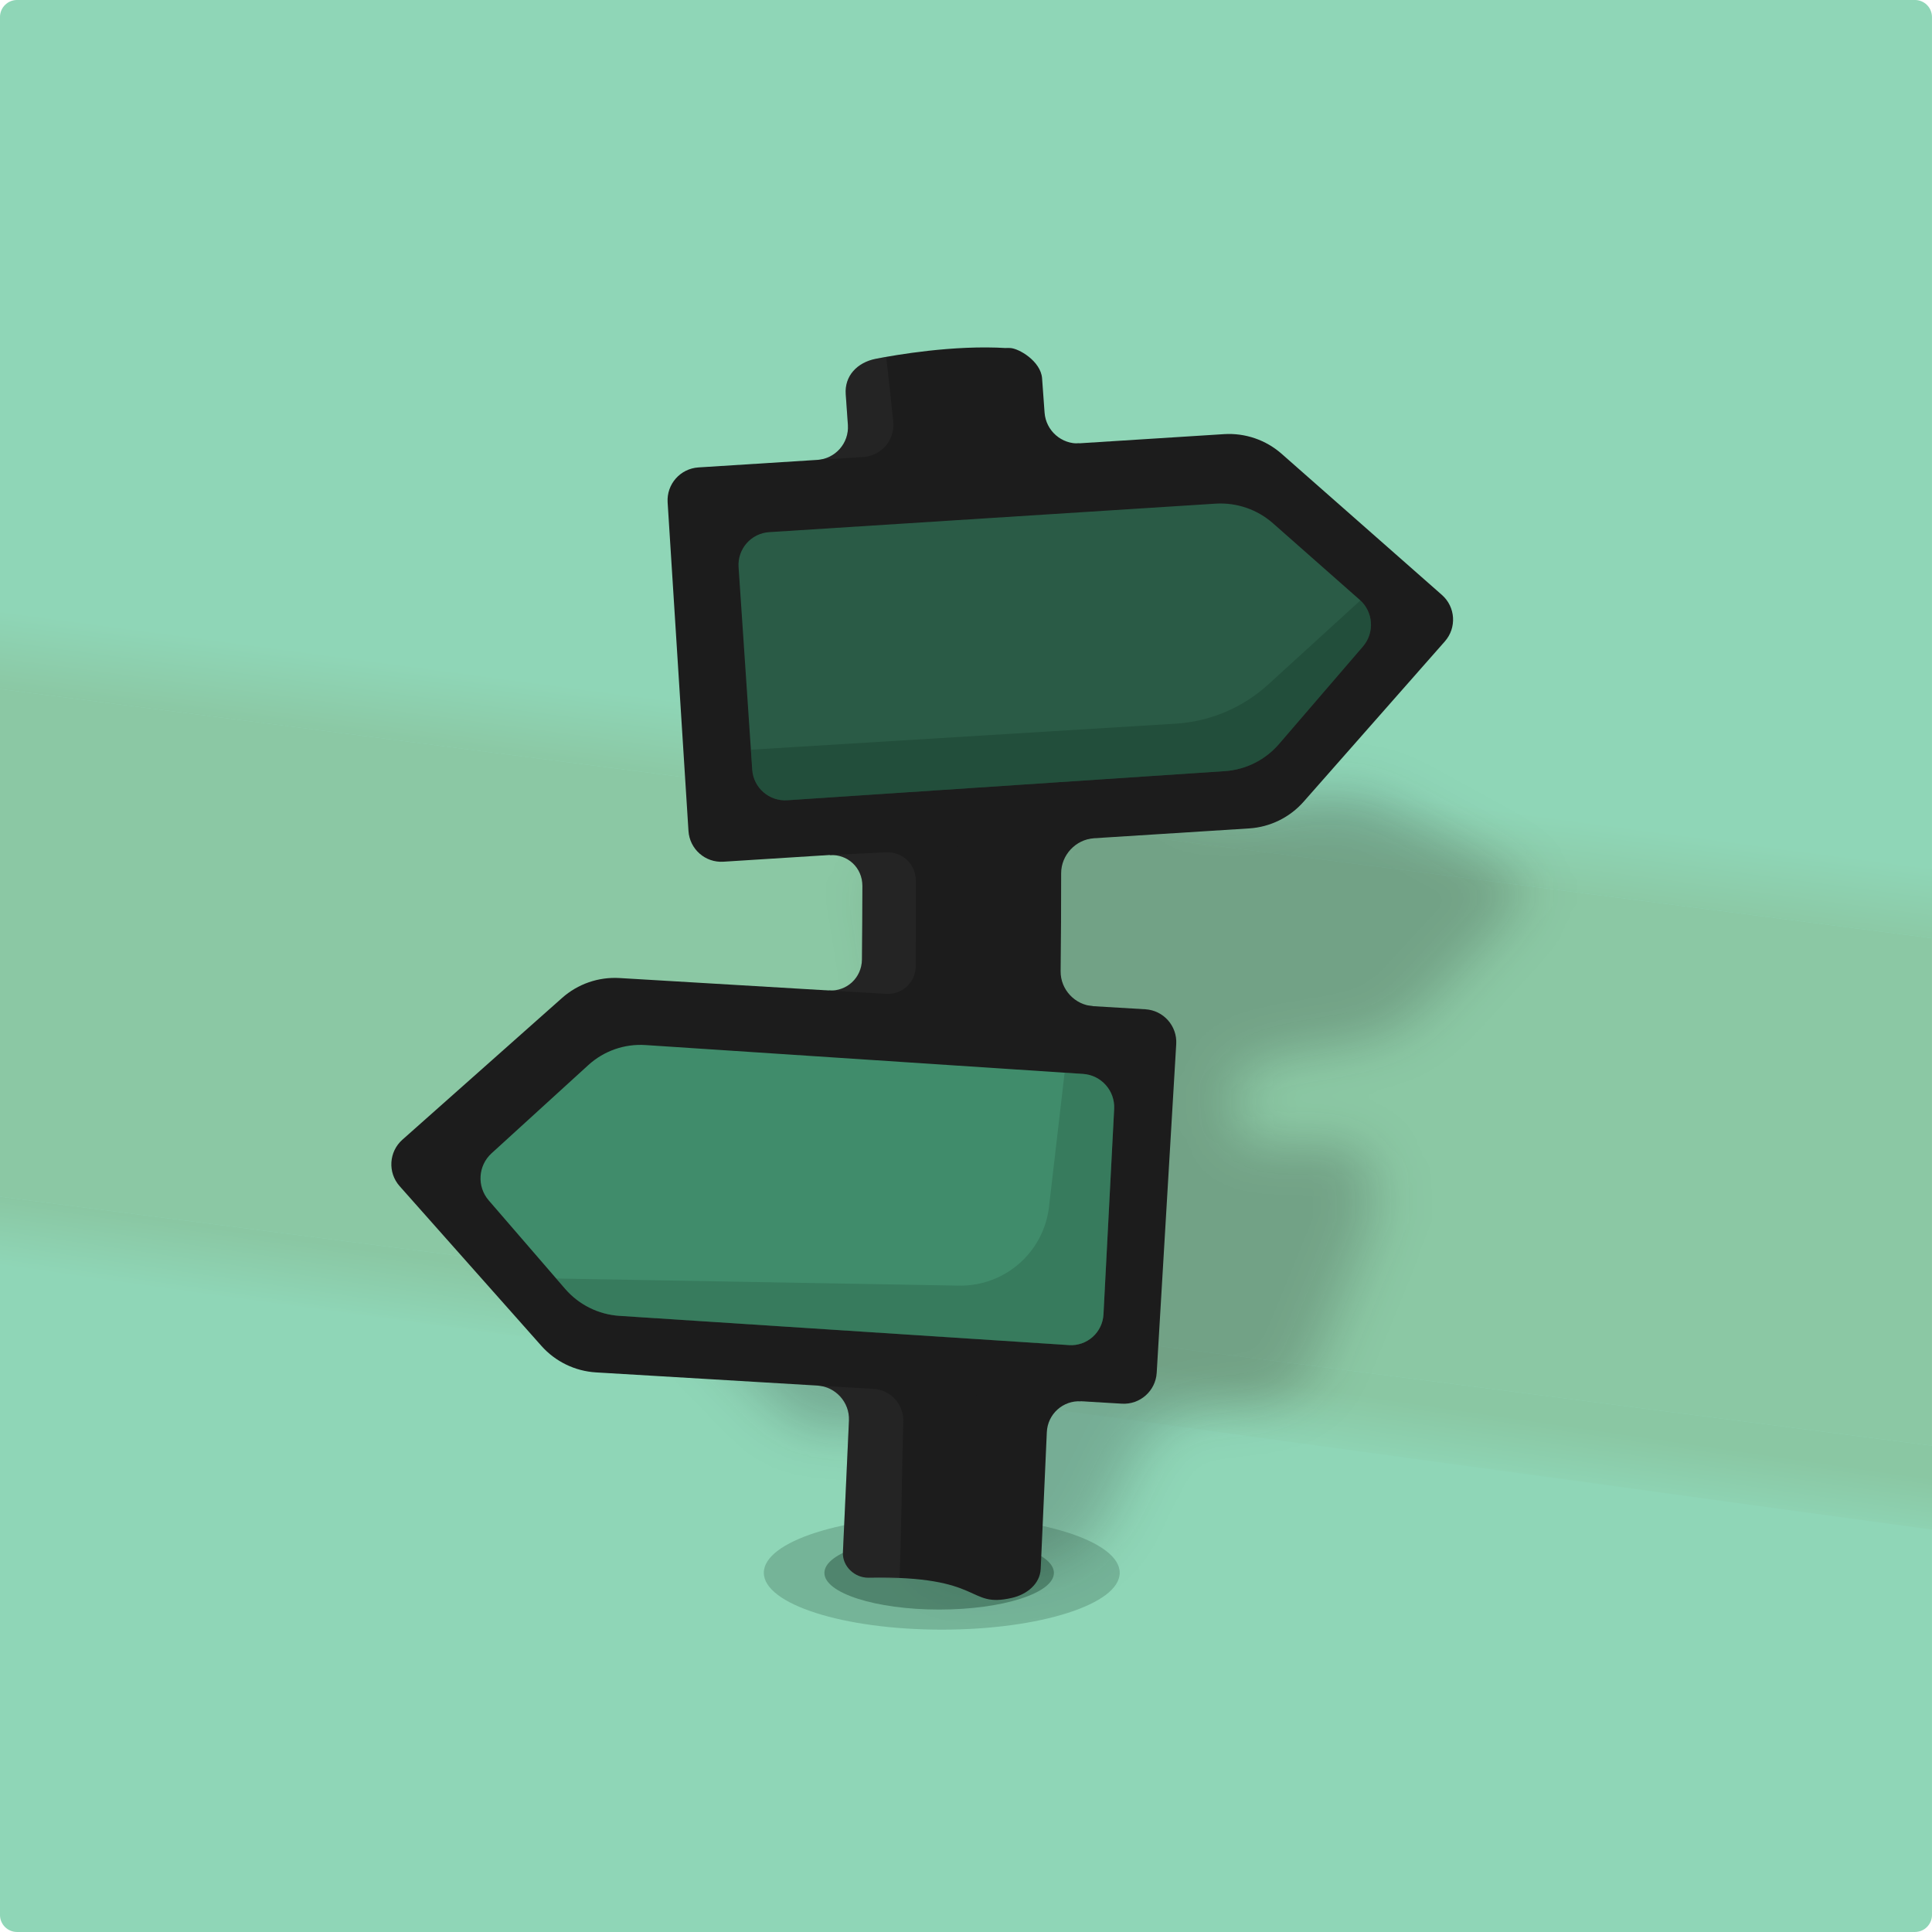
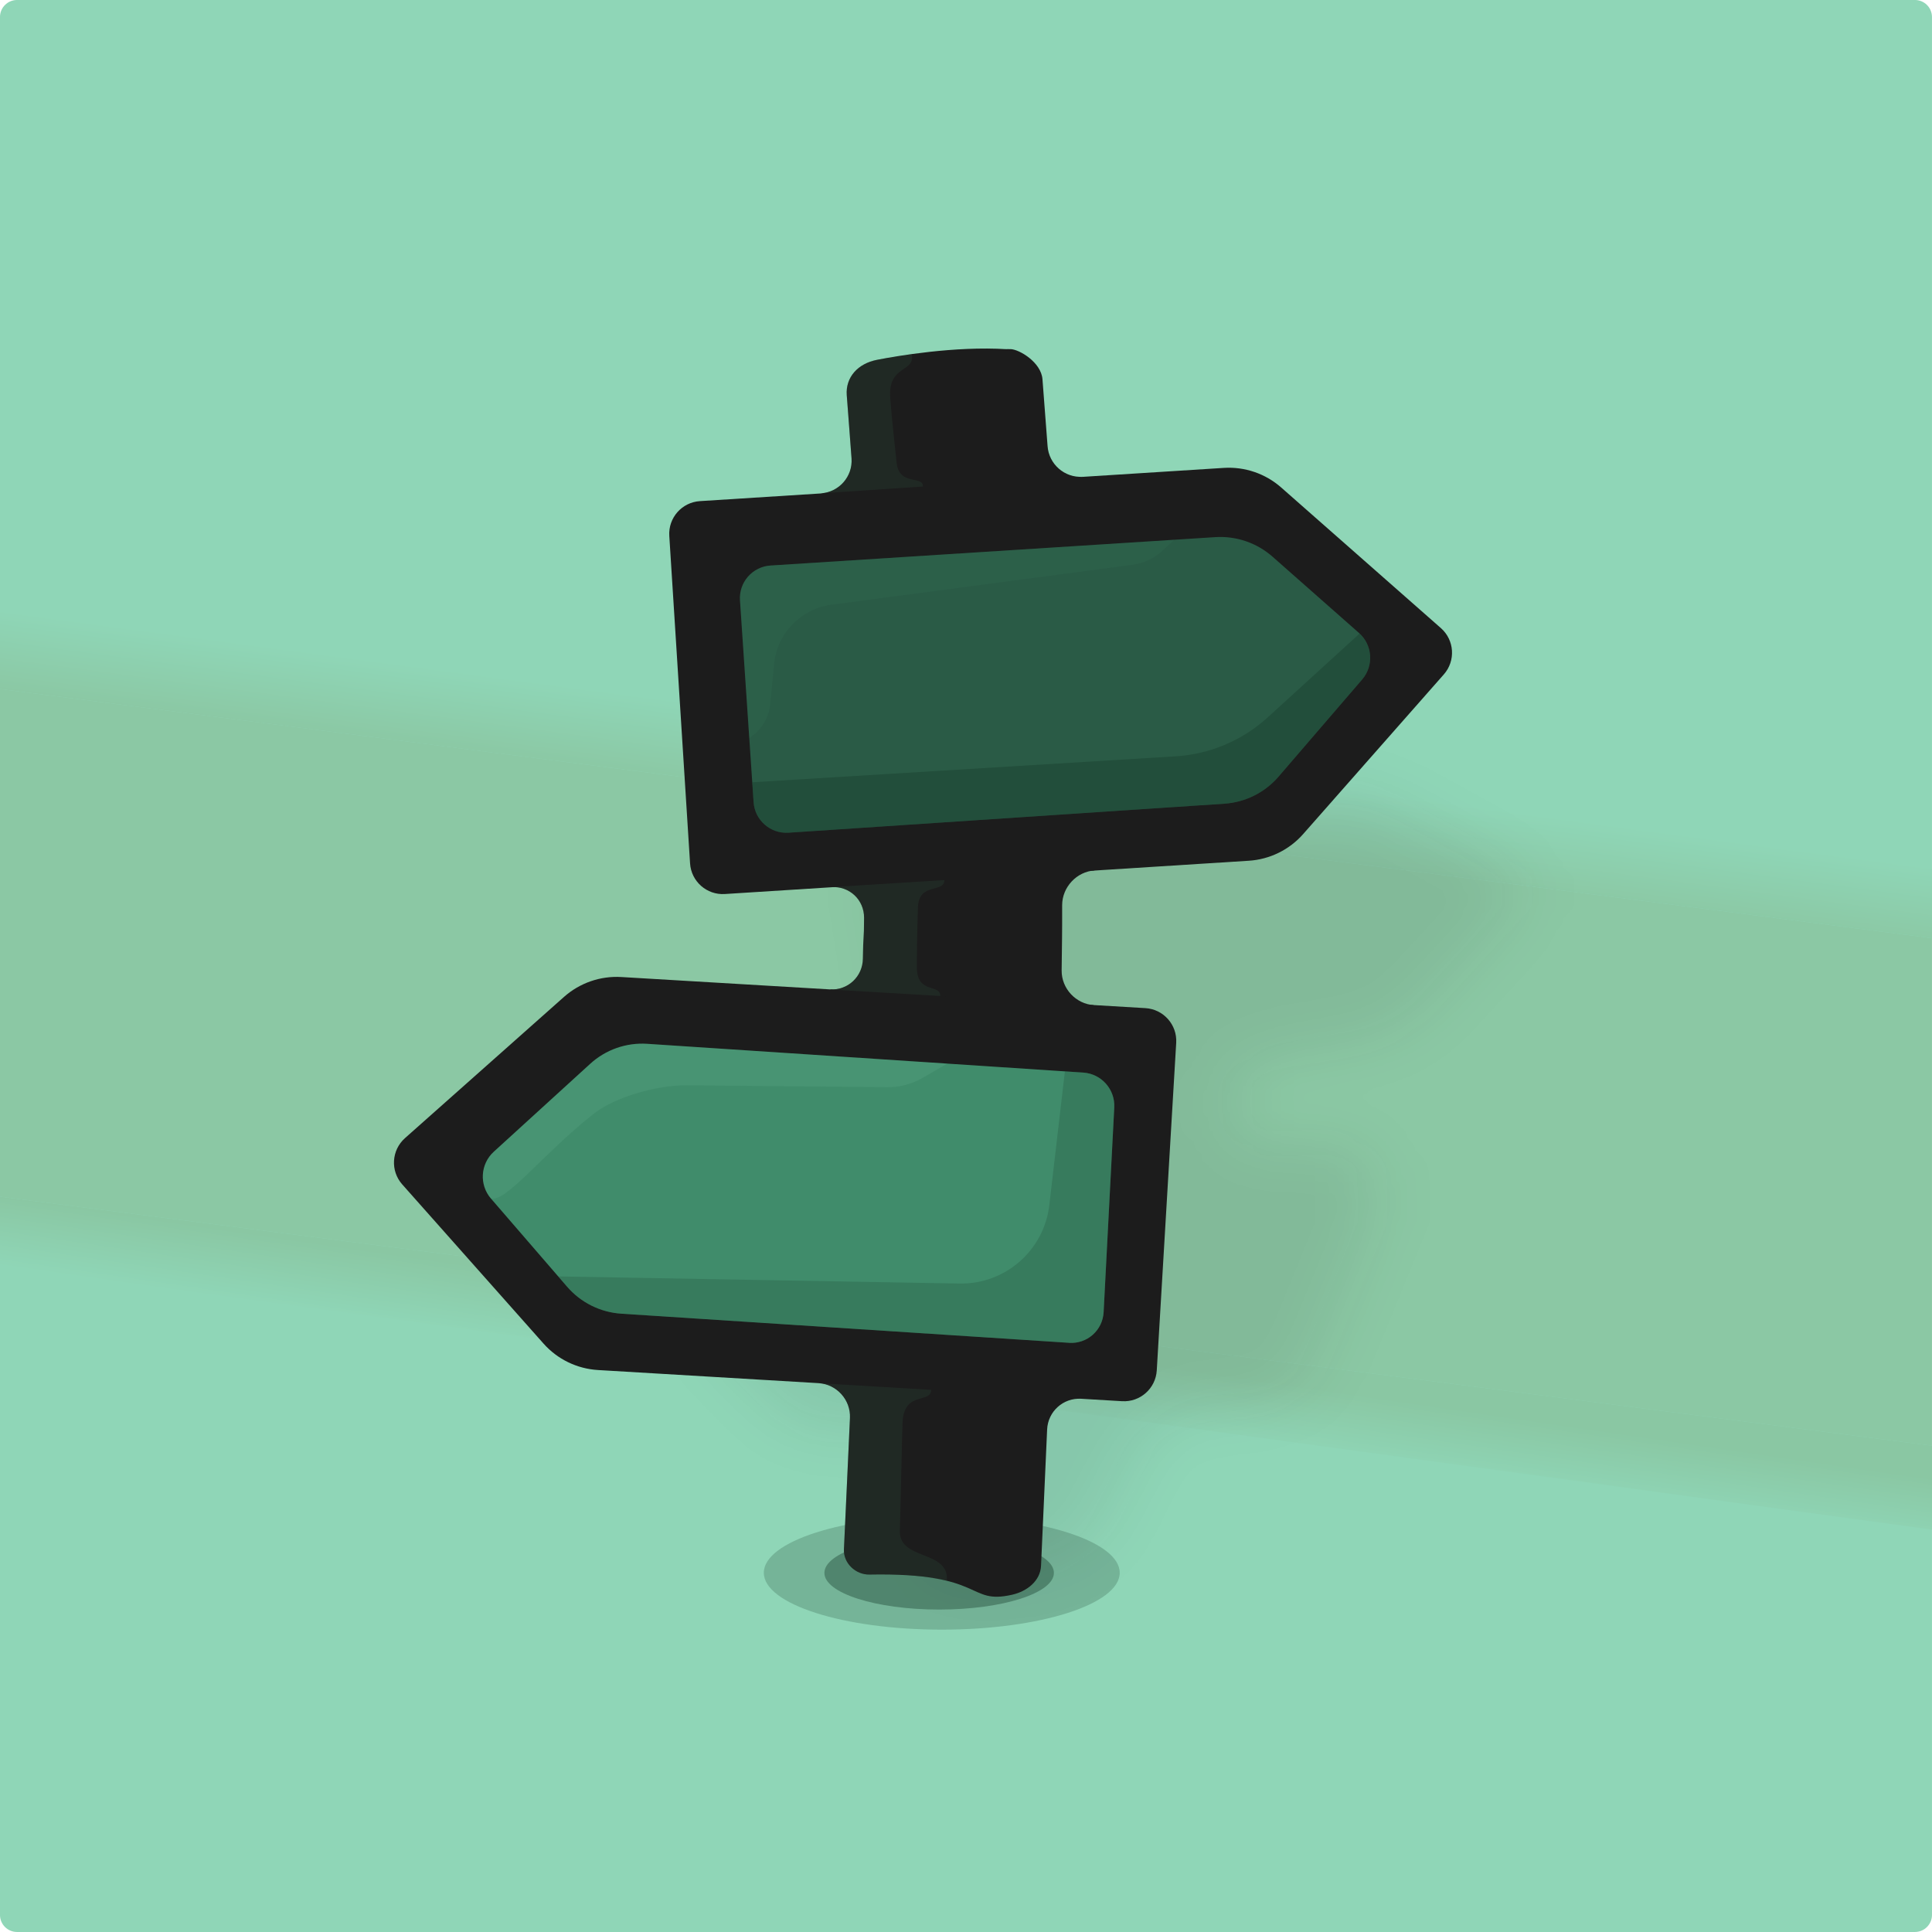
- <svg xmlns="http://www.w3.org/2000/svg" xmlns:xlink="http://www.w3.org/1999/xlink" width="48" height="48" viewBox="0 0 48 48" version="1.1" id="svg55" shape-rendering="auto">
+ <svg xmlns="http://www.w3.org/2000/svg" xmlns:xlink="http://www.w3.org/1999/xlink" width="48" height="48" viewBox="0 0 48 48" version="1.1" id="svg55" shape-rendering="auto" xml:space="preserve">
  <defs id="defs52">
    <linearGradient id="linearGradient15">
      <stop style="stop-color:#8bc8a4;stop-opacity:1" offset="0" id="stop15" />
      <stop style="stop-color:#8fd6b7;stop-opacity:1;" offset="1" id="stop16" />
    </linearGradient>
    <linearGradient id="linearGradient10">
      <stop style="stop-color:#8ac7a3;stop-opacity:1" offset="0" id="stop10" />
      <stop style="stop-color:#8fd6b7;stop-opacity:1" offset="1" id="stop11" />
    </linearGradient>
-     <filter style="color-interpolation-filters:sRGB" id="filter8" x="-0.129" y="-0.08" width="1.258" height="1.16">
-       <feGaussianBlur stdDeviation="1.335" id="feGaussianBlur8" />
+     <filter style="color-interpolation-filters:sRGB" id="filter8" x="-0.146" y="-0.09" width="1.291" height="1.18">
+       <feGaussianBlur stdDeviation="1.506" id="feGaussianBlur8" />
    </filter>
    <linearGradient xlink:href="#linearGradient10" id="linearGradient9-6" x1="6.428" y1="29.483" x2="6.285" y2="31.251" gradientUnits="userSpaceOnUse" gradientTransform="matrix(1.373073,0.1214659,-0.08551435,0.9666706,-7.657466,0.6141341)" />
    <linearGradient xlink:href="#linearGradient15" id="linearGradient16-2" x1="5.691" y1="16.583" x2="5.818" y2="14.567" gradientUnits="userSpaceOnUse" gradientTransform="matrix(1.373073,0.1214659,-0.08551435,0.9666706,-7.657466,0.6141341)" />
  </defs>
  <g id="layer5" style="display:none">
    <rect style="opacity:1;fill:#112119;fill-opacity:1;stroke:none;stroke-width:0.2;stroke-linecap:round;stroke-linejoin:round;stroke-miterlimit:4;stroke-dasharray:none;stroke-dashoffset:0;stroke-opacity:1;stop-color:#000000" id="rect6631" width="48" height="48" x="0" y="0" />
  </g>
  <g id="layer6" style="display:none">
    <g id="g20470-4-5" transform="matrix(0.1548261,0,0,0.1548261,-723.0251,-212.198)" style="display:inline">
      <g id="g5768-6-4-1-6" transform="matrix(1.10628,0,0,1.10628,5940.022,-1078.028)">
        <path id="path5016-6-1-8-8-85-2" d="m -743.248,2243.445 c -4.183,0.103 -5.068,2.276 -4.871,4.446 l 0.488,9.956 c 0.205,3.659 -2.924,7.179 -6.582,7.404 l -13.956,0.823 c -1.534,0.091 -0.341,-0.084 -1.828,0.305 -1.487,0.388 -0.354,-0.03 -1.737,0.64 -1.383,0.67 -0.359,0.018 -1.585,0.945 -1.226,0.927 -0.35,0.132 -1.371,1.28 -1.021,1.148 -0.319,0.168 -1.097,1.493 -0.778,1.325 -0.257,0.225 -0.762,1.676 -0.505,1.451 -0.214,0.276 -0.427,1.798 -0.212,1.522 -0.18,0.325 -0.091,1.859 l 3.078,52.532 v 0.03 c 0.081,1.425 -0.078,0.333 0.305,1.798 0.389,1.489 -0.032,0.383 0.64,1.767 0.672,1.384 0.046,0.328 0.975,1.554 0.929,1.227 0.099,0.349 1.249,1.371 1.15,1.022 0.165,0.319 1.493,1.097 1.328,0.778 0.222,0.258 1.676,0.762 1.454,0.504 0.304,0.216 1.828,0.427 1.524,0.21 0.292,0.182 1.828,0.092 0.01,0 0.02,0 0.03,0 l 14.047,-0.823 c 3.659,-0.204 7.179,2.924 7.404,6.582 l 0.222,1.717 c 0.014,0.142 0.025,0.284 0.03,0.426 v 0.274 c -0.008,0.112 -0.018,0.224 -0.03,0.335 l -0.183,3.839 c -0.165,3.605 -3.522,6.761 -7.13,6.704 l -39.064,-0.701 c -1.537,-0.028 -0.346,-0.15 -1.859,0.122 -1.513,0.272 -0.337,-0.043 -1.767,0.518 -1.431,0.561 -0.352,0.024 -1.645,0.853 -1.294,0.829 -0.355,0.062 -1.463,1.127 l -26.723,25.809 c -1.108,1.068 -0.31,0.138 -1.188,1.402 -0.878,1.264 -0.299,0.204 -0.914,1.615 -0.615,1.411 -0.251,0.264 -0.579,1.767 -0.328,1.504 -0.185,0.32 -0.213,1.859 -0.028,1.539 -0.12,0.314 0.152,1.828 0.273,1.514 -0.075,0.365 0.488,1.798 0.563,1.432 0.022,0.35 0.853,1.645 0.832,1.295 0.09,0.355 1.158,1.463 l 25.748,26.815 c 1.07,1.107 0.136,0.311 1.402,1.188 1.265,0.877 0.203,0.301 1.615,0.914 1.412,0.613 0.263,0.253 1.767,0.579 1.505,0.326 0.319,0.157 1.859,0.183 l 36.748,0.67 c 3.751,0.07 7.073,3.627 6.886,7.374 l -1.188,25.687 c 0.91,4.039 5.86,-1.739 12.223,0.407 3.706,1.25 14.162,5.014 18.848,5.116 1.325,-0.055 2.789,0.07 2.918,-1.55 l 1.737,-29.557 c 0.21,-3.574 3.551,-6.672 7.13,-6.612 l 6.781,0.14 c 1.535,0.026 0.317,0.151 1.828,-0.122 1.511,-0.273 0.369,0.044 1.798,-0.518 1.429,-0.562 0.353,-0.024 1.645,-0.853 1.292,-0.83 0.357,-0.061 1.463,-1.127 1.106,-1.065 0.311,-0.172 1.188,-1.432 0.877,-1.26 0.299,-0.208 0.914,-1.615 0.615,-1.407 0.219,-0.237 0.548,-1.737 0.324,-1.476 0.188,-0.404 0.213,-1.828 v -0.03 l 0.975,-52.593 c 0.029,-1.539 0.15,-0.344 -0.122,-1.859 -0.272,-1.515 0.044,-0.365 -0.518,-1.798 -0.562,-1.433 -0.022,-0.35 -0.853,-1.645 -0.831,-1.296 -0.059,-0.354 -1.127,-1.463 -1.068,-1.108 -0.168,-0.31 -1.432,-1.188 -1.264,-0.879 -0.204,-0.299 -1.615,-0.914 -1.411,-0.615 -0.263,-0.221 -1.767,-0.548 -1.504,-0.328 -0.289,-0.185 -1.828,-0.213 l -4.834,-0.287 c -1.903,-0.033 -3.778,-0.878 -5.062,-2.282 -1.284,-1.404 -1.96,-3.346 -1.824,-5.244 l 0.03,-0.457 c 0.005,-0.399 0.01,-0.224 0,-0.274 -0.004,-0.016 0.01,0.041 0,-0.092 l -0.893,-7.202 c -0.322,-3.727 2.847,-7.395 6.582,-7.618 l 30.521,-1.999 c 0.01,0 0.02,0 0.03,0 1.537,-0.088 0.338,0.081 1.828,-0.305 1.49,-0.386 0.351,0.029 1.737,-0.64 1.386,-0.669 0.356,-0.018 1.585,-0.945 1.214,-0.915 0.374,-0.161 1.341,-1.249 l 24.651,-27.82 c 0.01,0 0.02,0 0.03,0 1.02,-1.15 0.29,-0.167 1.066,-1.493 0.776,-1.327 0.289,-0.224 0.792,-1.676 0.503,-1.452 0.216,-0.306 0.427,-1.828 0.21,-1.522 0.151,-0.294 0.061,-1.828 -0.09,-1.534 0.114,-0.341 -0.274,-1.828 -0.388,-1.487 0.03,-0.354 -0.64,-1.737 -0.67,-1.383 -0.048,-0.359 -0.975,-1.585 -0.927,-1.226 -0.101,-0.349 -1.249,-1.371 l -27.759,-24.743 v 0.03 c -1.151,-1.019 -0.166,-0.322 -1.493,-1.097 -1.327,-0.775 -0.223,-0.26 -1.676,-0.762 -1.453,-0.502 -0.275,-0.248 -1.798,-0.457 -1.523,-0.209 -0.324,-0.153 -1.859,-0.06 -0.01,1e-4 -0.02,1e-4 -0.03,0 l -34.174,1.913 c -3.603,0.208 -7.089,-2.804 -7.404,-6.399 l -0.563,-6.626 c -0.164,-1.681 -2.443,-6.3 -8.527,-6.195 -5.433,-0.236 -10.876,-0.058 -16.31,0.071 z" style="fill:#2b2b2b;fill-opacity:1;stroke:none" />
        <path style="fill:#2a5b46;fill-opacity:1;stroke:none;stroke-width:4.058;stroke-miterlimit:4;stroke-dasharray:none;stroke-opacity:1" d="m -756.832,2271.768 a 12.355,10.58 0 0 0 -11.606,11.18 l 2.315,33.724 a 12.355,10.58 0 0 0 13.056,9.939 l 68.916,-3.469 a 12.355,10.58 0 0 0 8.512,-3.528 l 18.484,-17.85 a 12.355,10.58 0 0 0 -1.026,-14.942 l -20.799,-15.873 a 12.355,10.58 0 0 0 -8.936,-2.65 z" id="path15895-7-0-0-3-1-3-5-9-9" />
        <path style="fill:#408c6b;fill-opacity:1;stroke:none;stroke-width:3.864;stroke-miterlimit:4;stroke-dasharray:none;stroke-opacity:1" d="m -708.736,2418.61 a 12.17,9.736 0 0 0 12.389,-9.554 l 0.715,-31.083 a 12.17,9.736 0 0 0 -11.941,-9.912 l -67.991,-1 a 12.17,9.736 0 0 0 -8.672,2.72 l -19.735,15.256 a 12.17,9.736 0 0 0 -0.317,13.772 l 19.021,15.826 a 12.17,9.736 0 0 0 8.542,2.973 z" id="path15895-8-1-10-7-7-3-8-8-7-1" />
      </g>
    </g>
  </g>
  <g id="layer1" style="display:inline">
    <g id="g5573-7" transform="matrix(0.1446679,0,0,0.1448478,181.0819,-2.894255)" style="stroke:#000000;stroke-width:1.948;stroke-miterlimit:4;stroke-dasharray:none;stroke-opacity:1" />
  </g>
  <g id="layer8" transform="translate(0.4595649,-0.3193255)" style="display:inline">
    <rect style="fill:#8fd6b7;fill-opacity:1;stroke:none;stroke-width:4;stroke-dasharray:none;stroke-opacity:0.896;paint-order:stroke fill markers" id="rect23" width="48" height="48" x="-0.46" y="0.319" ry="0.424" />
    <path id="path15851-8-7" style="fill:#6f5610;fill-opacity:0.113;stroke:none;stroke-width:1.214px;stroke-linecap:butt;stroke-linejoin:miter;stroke-opacity:1" d="M -0.46 17.438 L -0.46 30.05 L 47.54 36.237 L 47.54 23.628 L -0.46 17.438 z " />
    <path id="path8-9" style="fill:url(#linearGradient9-6);fill-opacity:1;stroke-width:3.051;-inkscape-stroke:none" d="M -0.46 30.05 L -0.46 31.757 L 47.54 38.323 L 47.54 36.237 L -0.46 30.05 z " />
    <path id="path15-2" style="fill:url(#linearGradient16-2);fill-opacity:1;stroke-width:3.051;-inkscape-stroke:none" d="M -0.46 15.323 L -0.46 17.438 L 47.54 23.628 L 47.54 21.903 L -0.46 15.323 z " />
  </g>
  <g id="layer10" style="display:inline">
-     <path id="rect3-5" style="display:inline;mix-blend-mode:normal;fill:#1c1c1c;fill-opacity:0.219;stroke-width:2.765;filter:url(#filter8)" d="M 13.27,3.197 C 13.201,3.181 13.13,3.171 13.063,3.171 11.588,3.154 10.724,3.484 9.866,3.942 9.466,4.156 9.351,4.796 9.547,5.358 9.587,5.474 9.627,5.588 9.664,5.7 9.942,6.544 9.568,7.281 8.822,7.342 L 6.138,7.564 C 5.37,7.628 5.008,8.381 5.33,9.248 L 8.824,18.678 c 0.321,0.868 1.202,1.517 1.969,1.453 l 2.804,-0.23 c 0.611,-0.05 1.285,0.473 1.499,1.167 0.094,0.303 0.186,0.607 0.278,0.909 0.207,0.68 -0.141,1.199 -0.769,1.163 l -4.311,-0.249 C 9.404,22.839 8.924,23.869 8.467,24.487 l -3.943,3.515 c -0.616,0.55 -0.665,1.499 -0.112,2.119 l 3.662,4.105 c 0.642,0.719 1.543,1.155 2.501,1.213 l 3.388,0.205 c 1.068,0.065 1.848,0.979 1.742,2.043 -0.12,1.197 -0.241,2.392 -0.362,3.588 -0.111,1.09 0.882,1.978 1.977,1.978 l 2.045,1.25e-4 c 1.096,0 1.852,-0.89 1.979,-1.978 0.13,-1.116 0.256,-2.233 0.379,-3.352 0.109,-0.993 1.003,-1.751 2,-1.691 l 1.828,0.11 c 0.827,0.05 1.532,-0.581 1.577,-1.407 l 0.381,-7.184 -1.522,-0.26 c 0.583,0.095 1.106,0.184 1.522,0.26 L 26.87,25.551 C 26.615,24.682 25.643,23.78 24.839,23.733 L 22.718,23.612 C 22.122,23.577 21.485,23.027 21.289,22.382 21.13,21.857 20.969,21.331 20.804,20.803 c -0.252,-0.805 0.11,-1.505 0.818,-1.563 l 3.069,-0.254 c 0.89,-0.073 1.595,-0.544 1.961,-1.307 l 2.089,-4.358 C 29.055,12.662 28.686,11.666 27.915,11.097 L 22.817,7.332 C 21.925,6.673 20.921,6.342 20.032,6.416 l -3.313,0.274 C 16.16,6.736 15.461,6.266 15.146,5.642 14.949,5.251 14.721,4.788 14.49,4.275 14.261,3.769 13.751,3.309 13.27,3.197 Z" transform="matrix(0.696892,-0.07346995,-0.1780714,0.5215951,19.90205,17.81638)" />
+     <path id="rect3-5" style="display:inline;mix-blend-mode:normal;fill:#1c1c1c;fill-opacity:0.081;stroke-width:2.765;filter:url(#filter8)" d="M 13.27,3.197 C 13.201,3.181 13.13,3.171 13.063,3.171 11.588,3.154 10.724,3.484 9.866,3.942 9.466,4.156 9.351,4.796 9.547,5.358 9.587,5.474 9.627,5.588 9.664,5.7 9.942,6.544 9.568,7.281 8.822,7.342 L 6.138,7.564 C 5.37,7.628 5.008,8.381 5.33,9.248 L 8.824,18.678 c 0.321,0.868 1.202,1.517 1.969,1.453 l 2.804,-0.23 c 0.611,-0.05 1.285,0.473 1.499,1.167 0.094,0.303 0.186,0.607 0.278,0.909 0.207,0.68 -0.141,1.199 -0.769,1.163 l -4.311,-0.249 C 9.404,22.839 8.924,23.869 8.467,24.487 l -3.943,3.515 c -0.616,0.55 -0.665,1.499 -0.112,2.119 l 3.662,4.105 c 0.642,0.719 1.543,1.155 2.501,1.213 l 3.388,0.205 c 1.068,0.065 1.848,0.979 1.742,2.043 -0.12,1.197 -0.241,2.392 -0.362,3.588 -0.111,1.09 0.882,1.978 1.977,1.978 l 2.045,1.25e-4 c 1.096,0 1.852,-0.89 1.979,-1.978 0.13,-1.116 0.256,-2.233 0.379,-3.352 0.109,-0.993 1.003,-1.751 2,-1.691 l 1.828,0.11 c 0.827,0.05 1.532,-0.581 1.577,-1.407 l 0.381,-7.184 -1.522,-0.26 c 0.583,0.095 1.106,0.184 1.522,0.26 L 26.87,25.551 C 26.615,24.682 25.643,23.78 24.839,23.733 L 22.718,23.612 C 22.122,23.577 21.485,23.027 21.289,22.382 21.13,21.857 20.969,21.331 20.804,20.803 c -0.252,-0.805 0.11,-1.505 0.818,-1.563 l 3.069,-0.254 c 0.89,-0.073 1.595,-0.544 1.961,-1.307 l 2.089,-4.358 C 29.055,12.662 28.686,11.666 27.915,11.097 L 22.817,7.332 C 21.925,6.673 20.921,6.342 20.032,6.416 l -3.313,0.274 C 16.16,6.736 15.461,6.266 15.146,5.642 14.949,5.251 14.721,4.788 14.49,4.275 14.261,3.769 13.751,3.309 13.27,3.197 Z" transform="matrix(0.696892,-0.07346995,-0.1780714,0.5215951,19.90205,17.81638)" />
  </g>
  <g id="layer9" style="display:inline">
    <ellipse style="fill:#133426;fill-opacity:0.212;stroke:none;stroke-width:6.668;stroke-dasharray:none;stroke-opacity:0.896;paint-order:stroke fill markers" id="path23" cx="23.398" cy="39.075" rx="4.421" ry="1.413" />
    <ellipse style="display:inline;fill:#133426;fill-opacity:0.365;stroke:none;stroke-width:4.299;stroke-dasharray:none;stroke-opacity:0.896;paint-order:stroke fill markers" id="path23-3" cx="23.333" cy="39.078" rx="2.851" ry="0.911" />
-     <path id="path1" style="display:inline;fill:#1c1c1c;fill-opacity:1;stroke-width:2.274" d="m 25.092,8.646 c -0.221,-0.004 -0.055,-6.873e-4 -0.083,0.002 -1.316,-0.083 -2.772,0.173 -3.245,0.265 -0.473,0.092 -0.785,0.431 -0.752,0.882 0.019,0.256 0.037,0.51 0.054,0.765 0.03,0.451 -0.313,0.839 -0.764,0.867 2.344,0.467 4.479,0.188 6.524,-0.412 -0.451,0.029 -0.842,-0.315 -0.874,-0.765 -0.02,-0.284 -0.04,-0.568 -0.062,-0.853 -0.033,-0.422 -0.578,-0.746 -0.799,-0.751 z m -0.955,11.637 c -0.984,-0.006 -2.108,0.225 -3.527,0.962 0.451,-0.029 0.817,0.313 0.816,0.765 -0.001,0.61 -0.005,1.219 -0.011,1.829 -0.005,0.452 -0.375,0.797 -0.826,0.77 1.863,0.79 3.984,1.058 6.569,0.388 -0.451,-0.027 -0.812,-0.414 -0.807,-0.866 0.009,-0.81 0.014,-1.621 0.013,-2.435 -5.73e-4,-0.452 0.362,-0.84 0.813,-0.869 -0.987,-0.226 -1.925,-0.538 -3.04,-0.545 z m -1.39,13.836 c -0.817,-0.009 -1.63,0.08 -2.438,0.305 0.451,0.027 0.802,0.415 0.783,0.866 -0.048,1.126 -0.099,2.102 -0.15,3.28 -0.015,0.344 0.293,0.633 0.637,0.627 2.901,-0.056 2.425,0.761 3.558,0.503 0.37,-0.084 0.701,-0.343 0.719,-0.722 0.052,-1.14 0.103,-2.269 0.152,-3.395 0.02,-0.451 0.401,-0.795 0.851,-0.768 -1.377,-0.392 -2.75,-0.68 -4.112,-0.695 z" />
-     <path style="display:inline;fill:#1c1c1c;stroke:none;stroke-width:0.573;stroke-dasharray:none" d="m 15.392,24.299 c -0.523,-0.031 -1.037,0.147 -1.428,0.495 l -3.966,3.521 c -0.338,0.3 -0.369,0.817 -0.069,1.155 l 3.521,3.967 c 0.348,0.392 0.837,0.629 1.359,0.66 l 13.064,0.777 c 0.451,0.027 0.838,-0.317 0.865,-0.768 l 0.485,-8.166 c 0.027,-0.451 -0.317,-0.838 -0.768,-0.865 l -1.298,-0.077 z" id="rect3-6-7-5" />
-     <path style="display:inline;fill:#408c6b;fill-opacity:1;stroke:none;stroke-width:3.5;stroke-linecap:round;stroke-linejoin:round;stroke-dasharray:none;stroke-opacity:1;paint-order:stroke fill markers" d="M 15.399,9.36 29.055,8.535 a 2.388,2.388 19.27 0 1 1.741,0.609 l 2.637,2.374 a 1.027,1.027 86.232 0 1 0.094,1.43 l -2.582,3.027 a 2.349,2.349 153.531 0 1 -1.647,0.82 L 16.003,17.586 a 1.014,1.014 41.197 0 1 -1.071,-0.938 l -0.458,-6.231 a 0.987,0.987 131.172 0 1 0.925,-1.058 z" id="path14-1" transform="matrix(-0.8115329,-0.1022147,0.1022147,-0.8115329,38.09718,42.58839)" />
-     <path style="display:inline;fill:#1c1c1c;stroke:none;stroke-width:0.573;stroke-dasharray:none" d="m 31.033,20.582 c 0.523,-0.033 1.011,-0.273 1.357,-0.666 l 3.507,-3.981 c 0.299,-0.339 0.266,-0.856 -0.073,-1.154 l -3.982,-3.506 c -0.393,-0.346 -0.908,-0.522 -1.43,-0.489 l -3.585,0.227 -6.524,0.413 -2.951,0.187 c -0.451,0.029 -0.793,0.417 -0.765,0.868 l 0.518,8.164 c 0.029,0.451 0.417,0.793 0.868,0.764" id="path28" />
-     <path style="display:inline;fill:#2a5b46;fill-opacity:1;stroke:none;stroke-width:3.5;stroke-linecap:round;stroke-linejoin:round;stroke-dasharray:none;stroke-opacity:1;paint-order:stroke fill markers" d="M 15.752,9.695 29.308,8.83 a 2.41,2.41 18.886 0 1 1.748,0.598 l 2.632,2.322 a 1.012,1.012 86.074 0 1 0.097,1.419 L 31.236,16.131 a 2.387,2.387 153.461 0 1 -1.65,0.824 L 16.301,17.839 A 1.001,1.001 41.167 0 1 15.236,16.907 L 14.821,10.756 a 0.996,0.996 131.245 0 1 0.931,-1.061 z" id="path14" transform="matrix(0.8179447,0,0,0.8179447,6.226718,5.290877)" />
  </g>
-   <g id="layer7" style="display:inline">
-     <path id="path1-36" style="display:inline;fill:#575757;fill-opacity:0.147;stroke-width:2.781" d="m 40.096,4.289 c -0.103,0.018 -0.239,0.041 -0.309,0.055 -0.578,0.113 -0.96,0.527 -0.92,1.078 0.023,0.313 0.045,0.624 0.066,0.936 C 38.971,6.908 38.551,7.383 38,7.418 l 1.396,-0.088 C 39.955,7.294 40.367,6.813 40.311,6.256 40.245,5.601 40.173,4.945 40.096,4.289 Z M 38.375,19.42 c 0.551,-0.035 0.999,0.383 0.998,0.936 -0.001,0.745 -0.006,1.491 -0.014,2.236 -0.006,0.552 -0.458,0.974 -1.01,0.941 l 1.74,0.103 c 0.496,0.029 0.903,-0.35 0.905,-0.847 0.004,-0.889 0.004,-1.863 0.002,-2.596 -0.002,-0.497 -0.408,-0.881 -0.904,-0.857 z m -0.367,16.113 c 0.517,0.031 0.981,0.507 0.957,1.059 -0.059,1.377 -0.121,2.57 -0.184,4.01 -0.018,0.42 0.358,0.769 0.779,0.766 0.382,-0.003 0.677,0.071 0.943,0.009 0.059,-1.507 0.069,-3.192 0.113,-4.759 0.014,-0.513 -0.384,-0.952 -0.897,-0.983 z" transform="matrix(0.8179447,0,0,0.8179447,-10.77936,5.359481)" />
-     <path id="path14-1-7" clip-path="none" mask="none" style="display:inline;fill:#1a4231;fill-opacity:0.231;stroke:none;stroke-width:2.863;stroke-linecap:round;stroke-linejoin:round;stroke-dasharray:none;stroke-opacity:1;paint-order:stroke fill markers" d="m 26.45,26.65 -0.388,3.336 a 2.213,2.213 0 0 1 -2.237,1.955 l -10.005,-0.177 0.22,0.256 a 1.953,1.953 0 0 0 1.35,0.673 l 11.167,0.727 a 0.807,0.807 0 0 0 0.859,-0.764 l 0.265,-5.104 A 0.829,0.829 0 0 0 26.909,26.68 Z" />
-     <path id="path14-11" clip-path="none" style="display:inline;fill:#133426;fill-opacity:0.326;stroke:none;stroke-width:2.863;stroke-linecap:round;stroke-linejoin:round;stroke-dasharray:none;stroke-opacity:1;paint-order:stroke fill markers" d="m 33.797,14.918 -2.289,2.088 a 3.752,3.752 0 0 1 -2.297,0.973 l -10.555,0.647 0.034,0.495 a 0.819,0.819 0 0 0 0.871,0.762 l 10.867,-0.724 a 1.952,1.952 0 0 0 1.35,-0.674 l 2.085,-2.422 a 0.828,0.828 0 0 0 -0.064,-1.145 z" />
+   <g id="g2" style="display:inline;opacity:1" transform="matrix(0.6571684,0,0,0.6571684,-46.07128,-7.111793)">
+     <path id="path1-2" style="display:inline;fill:#1c1c1c;fill-opacity:1;stroke-width:3.449" d="m 108.305,24.022 c -0.335,-0.007 -0.083,-0.001 -0.126,0.002 -1.995,-0.126 -4.203,0.262 -4.92,0.402 -0.717,0.14 -1.191,0.654 -1.141,1.337 0.028,0.388 0.155,2.008 0.181,2.394 0.046,0.683 -0.474,1.272 -1.158,1.315 3.554,0.708 6.792,0.284 9.894,-0.625 -0.684,0.043 -1.276,-0.477 -1.325,-1.16 -0.031,-0.43 -0.16,-2.095 -0.193,-2.528 -0.05,-0.64 -0.876,-1.132 -1.211,-1.139 z m -1.421,18.88 c -1.493,-0.009 -3.196,0.341 -5.349,1.458 0.684,-0.043 1.239,0.475 1.238,1.16 -0.002,0.925 -0.035,0.615 -0.045,1.54 -0.007,0.685 -0.569,1.208 -1.252,1.168 2.825,1.198 6.07,1.609 9.989,0.594 -0.684,-0.041 -1.231,-0.628 -1.223,-1.313 0.013,-1.228 0.021,-1.229 0.019,-2.463 -8.6e-4,-0.685 0.549,-1.274 1.233,-1.318 -1.497,-0.342 -2.918,-0.826 -4.61,-0.826 z m -2.135,19.748 c -1.239,-0.013 -2.472,0.122 -3.697,0.463 0.684,0.041 1.216,0.629 1.187,1.313 -0.073,1.708 -0.15,3.187 -0.228,4.973 -0.023,0.521 0.444,0.961 0.966,0.95 4.399,-0.085 3.678,1.154 5.396,0.762 0.561,-0.128 1.064,-0.52 1.09,-1.095 0.079,-1.728 0.156,-3.441 0.23,-5.148 0.03,-0.684 0.607,-1.206 1.291,-1.165 -2.088,-0.595 -4.17,-1.032 -6.236,-1.054 z" />
+     <path style="display:inline;fill:#1c1c1c;stroke:none;stroke-width:0.868;stroke-dasharray:none" d="m 93.596,47.759 c -0.793,-0.047 -1.572,0.223 -2.166,0.75 l -6.013,5.34 c -0.512,0.455 -0.559,1.239 -0.104,1.751 l 5.34,6.016 c 0.527,0.594 1.269,0.954 2.062,1.001 l 19.811,1.178 c 0.684,0.041 1.271,-0.48 1.312,-1.164 l 0.735,-12.384 c 0.041,-0.684 -0.481,-1.271 -1.165,-1.312 l -1.969,-0.117 z" id="rect3-6-7-5-3" />
+     <path style="display:inline;fill:#408c6b;fill-opacity:1;stroke:none;stroke-width:3.5;stroke-linecap:round;stroke-linejoin:round;stroke-dasharray:none;stroke-opacity:1;paint-order:stroke fill markers" d="M 15.399,9.36 29.055,8.535 a 2.388,2.388 19.27 0 1 1.741,0.609 l 2.637,2.374 a 1.027,1.027 86.232 0 1 0.094,1.43 l -2.582,3.027 a 2.349,2.349 153.531 0 1 -1.647,0.82 L 16.003,17.586 a 1.014,1.014 41.197 0 1 -1.071,-0.938 l -0.458,-6.231 a 0.987,0.987 131.172 0 1 0.925,-1.058 z" id="path14-1-75" transform="matrix(-1.23062,-0.1549998,0.1549998,-1.23062,128.0267,75.49353)" />
+     <path id="path14-1-8" style="display:inline;opacity:0.107;fill:#8fd6b7;fill-opacity:1;stroke:none;stroke-width:3.5;stroke-linecap:round;stroke-linejoin:round;stroke-dasharray:none;stroke-opacity:1;paint-order:stroke fill markers" d="m 29.299,16.795 c 0.637,-0.038 1.231,-0.334 1.646,-0.82 l 2.583,-3.027 c 0.362,-0.424 0.32,-1.058 -0.095,-1.431 -0.505,-0.012 -1.343,1.481 -2.763,2.941 -0.603,0.62 -1.859,1.133 -2.72,1.233 l -6.072,0.705 a 2.12,2.12 158.062 0 0 -1.039,0.419 l -0.691,0.525 z" transform="matrix(-1.23062,-0.1549998,0.1549998,-1.23062,128.0267,75.49353)" />
+     <path style="display:inline;fill:#1c1c1c;stroke:none;stroke-width:0.868;stroke-dasharray:none" d="m 117.315,43.363 c 0.793,-0.05 1.533,-0.413 2.058,-1.009 l 5.318,-6.036 c 0.453,-0.514 0.403,-1.298 -0.111,-1.75 l -6.038,-5.316 c -0.596,-0.525 -1.376,-0.791 -2.169,-0.741 l -5.436,0.345 -9.894,0.627 -4.475,0.284 c -0.684,0.043 -1.203,0.633 -1.159,1.316 l 0.785,12.379 c 0.043,0.684 0.633,1.203 1.316,1.159" id="path28-9" />
+     <path style="display:inline;fill:#2a5b46;fill-opacity:1;stroke:none;stroke-width:3.5;stroke-linecap:round;stroke-linejoin:round;stroke-dasharray:none;stroke-opacity:1;paint-order:stroke fill markers" d="M 15.752,9.695 29.308,8.83 a 2.41,2.41 18.886 0 1 1.748,0.598 l 2.632,2.322 a 1.012,1.012 86.074 0 1 0.097,1.419 L 31.236,16.131 a 2.387,2.387 153.461 0 1 -1.65,0.824 L 16.301,17.839 A 1.001,1.001 41.167 0 1 15.236,16.907 L 14.821,10.756 a 0.996,0.996 131.245 0 1 0.931,-1.061 z" id="path14-22" transform="matrix(1.240344,0,0,1.240344,79.69785,20.17629)" />
+     <path id="path14-2" style="display:inline;opacity:0.099;fill:#408c6b;fill-opacity:1;stroke:none;stroke-width:4.341;stroke-linecap:round;stroke-linejoin:round;stroke-dasharray:none;stroke-opacity:1;paint-order:stroke fill markers" d="M 30.497,7.634 15.235,8.607 c -0.683,0.044 -1.2,0.634 -1.154,1.316 l 0.352,5.203 a 1.712,1.712 120.881 0 0 0.796,-1.331 l 0.142,-1.463 a 2.508,2.508 134.001 0 1 2.166,-2.243 L 28.924,8.579 a 2.05,2.05 154.818 0 0 1.124,-0.528 z" transform="translate(84,23.59426)" />
+     <path id="path14-1-7-8" clip-path="none" mask="none" style="display:inline;fill:#1a4231;fill-opacity:0.231;stroke:none;stroke-width:4.341;stroke-linecap:round;stroke-linejoin:round;stroke-dasharray:none;stroke-opacity:1;paint-order:stroke fill markers" d="m 110.365,51.324 -0.589,5.058 a 3.355,3.355 0 0 1 -3.392,2.965 l -15.172,-0.269 0.334,0.388 a 2.961,2.961 0 0 0 2.047,1.02 l 16.934,1.102 a 1.224,1.224 0 0 0 1.303,-1.158 l 0.402,-7.74 a 1.258,1.258 0 0 0 -1.173,-1.32 z" />
+     <path id="path14-11-9" clip-path="none" style="display:inline;fill:#133426;fill-opacity:0.326;stroke:none;stroke-width:4.341;stroke-linecap:round;stroke-linejoin:round;stroke-dasharray:none;stroke-opacity:1;paint-order:stroke fill markers" d="m 121.506,34.774 -3.471,3.166 a 5.69,5.69 0 0 1 -3.484,1.475 l -16.006,0.981 0.051,0.751 a 1.242,1.242 0 0 0 1.32,1.156 l 16.478,-1.097 a 2.96,2.96 0 0 0 2.047,-1.022 l 3.161,-3.673 a 1.255,1.255 0 0 0 -0.097,-1.737 z" />
+     <path id="path2-73" style="display:inline;fill:#315e47;fill-opacity:0.206;stroke-width:3.449" d="m 104.572,24.21 c -0.128,0.023 -1.226,0.2 -1.313,0.217 -0.717,0.14 -1.191,0.654 -1.141,1.337 0.028,0.388 0.155,2.008 0.181,2.394 0.046,0.683 -0.474,1.272 -1.158,1.315 L 105,29.215 c 0,-0.439 -0.911,0.003 -1,-0.92 -0.045,-0.462 -0.185,-1.649 -0.239,-2.441 -0.086,-1.259 0.952,-0.929 0.811,-1.644 z m -3.036,20.151 c 0.684,-0.043 1.239,0.475 1.238,1.16 -0.002,0.925 -0.035,0.615 -0.045,1.54 -0.007,0.685 -0.569,1.208 -1.252,1.168 1.691,0.1 2.487,0.147 4.177,0.246 0.003,-0.474 -0.885,-0.053 -0.886,-1.086 -0.002,-1.034 0.04,-2.244 0.04,-2.244 0.024,-0.989 0.985,-0.537 1.002,-1.051 -1.815,0.115 -2.379,0.149 -4.273,0.267 z m -0.483,18.752 c 0.732,0.043 1.216,0.629 1.187,1.313 -0.073,1.708 -0.15,3.187 -0.228,4.973 -0.023,0.521 0.445,0.954 0.967,0.95 0.416,-0.004 1.349,-0.09 2.922,0.235 0.1,-1.183 -1.81,-0.745 -1.776,-1.895 0.035,-1.15 0.078,-3.494 0.103,-4.094 0.049,-1.201 1.078,-0.7 1.081,-1.229 z" />
  </g>
  <g id="layer3" style="display:none">
    <circle style="opacity:0.594;fill:none;stroke:#cec3ff;stroke-width:0.1;stroke-linecap:round;stroke-linejoin:round;stroke-miterlimit:4;stroke-dasharray:none;stroke-dashoffset:0;stroke-opacity:1;image-rendering:auto;stop-color:#000000" id="path1371" cx="24" cy="24" r="24" />
    <ellipse style="display:inline;opacity:0.25;fill:none;stroke:#cec3ff;stroke-width:0.1;stroke-linecap:round;stroke-linejoin:round;stroke-miterlimit:4;stroke-dasharray:none;stroke-dashoffset:0;stroke-opacity:1;stop-color:#000000" id="path1371-7" cx="24" cy="24" rx="16.501" ry="16.5" />
    <ellipse style="display:inline;opacity:0.594;fill:none;stroke:#b3a3ff;stroke-width:0.19;stroke-linecap:round;stroke-linejoin:round;stroke-miterlimit:4;stroke-dasharray:none;stroke-dashoffset:0;stroke-opacity:1;stop-color:#000000" id="path1371-3" cx="24" cy="24" rx="19.5" ry="19.495" />
    <path style="opacity:0.594;fill:none;stroke:#b3a3ff;stroke-width:0.1;stroke-linecap:round;stroke-linejoin:round;stroke-miterlimit:4;stroke-dasharray:none;stroke-dashoffset:0;stroke-opacity:1;stop-color:#000000" d="M 0,0 C 48,48 48,48 48,48" id="path3612" />
    <path style="opacity:0.594;fill:none;stroke:#b3a3ff;stroke-width:0.1;stroke-linecap:round;stroke-linejoin:round;stroke-miterlimit:4;stroke-dasharray:none;stroke-dashoffset:0;stroke-opacity:1;stop-color:#000000" d="M 48,0 C 0,48 0,48 0,48" id="path3614" />
  </g>
  <g id="layer4" style="display:none">
    <path id="rect4286" style="opacity:1;fill:#ecf8e3;fill-opacity:1;stroke:none;stroke-width:0.2;stroke-linecap:round;stroke-linejoin:round;stroke-miterlimit:4;stroke-dasharray:none;stroke-dashoffset:0;stroke-opacity:1;stop-color:#000000" d="M 0,0 V 48 H 48 V 0 Z M 24,4.505 C 35.017,4.505 43.5,12.983 43.5,24 43.5,35.017 35.017,43.495 24,43.495 12.983,43.495 4.5,35.017 4.5,24 4.5,12.983 12.983,4.505 24,4.505 Z" />
  </g>
  <g id="layer2" style="display:inline" />
</svg>
